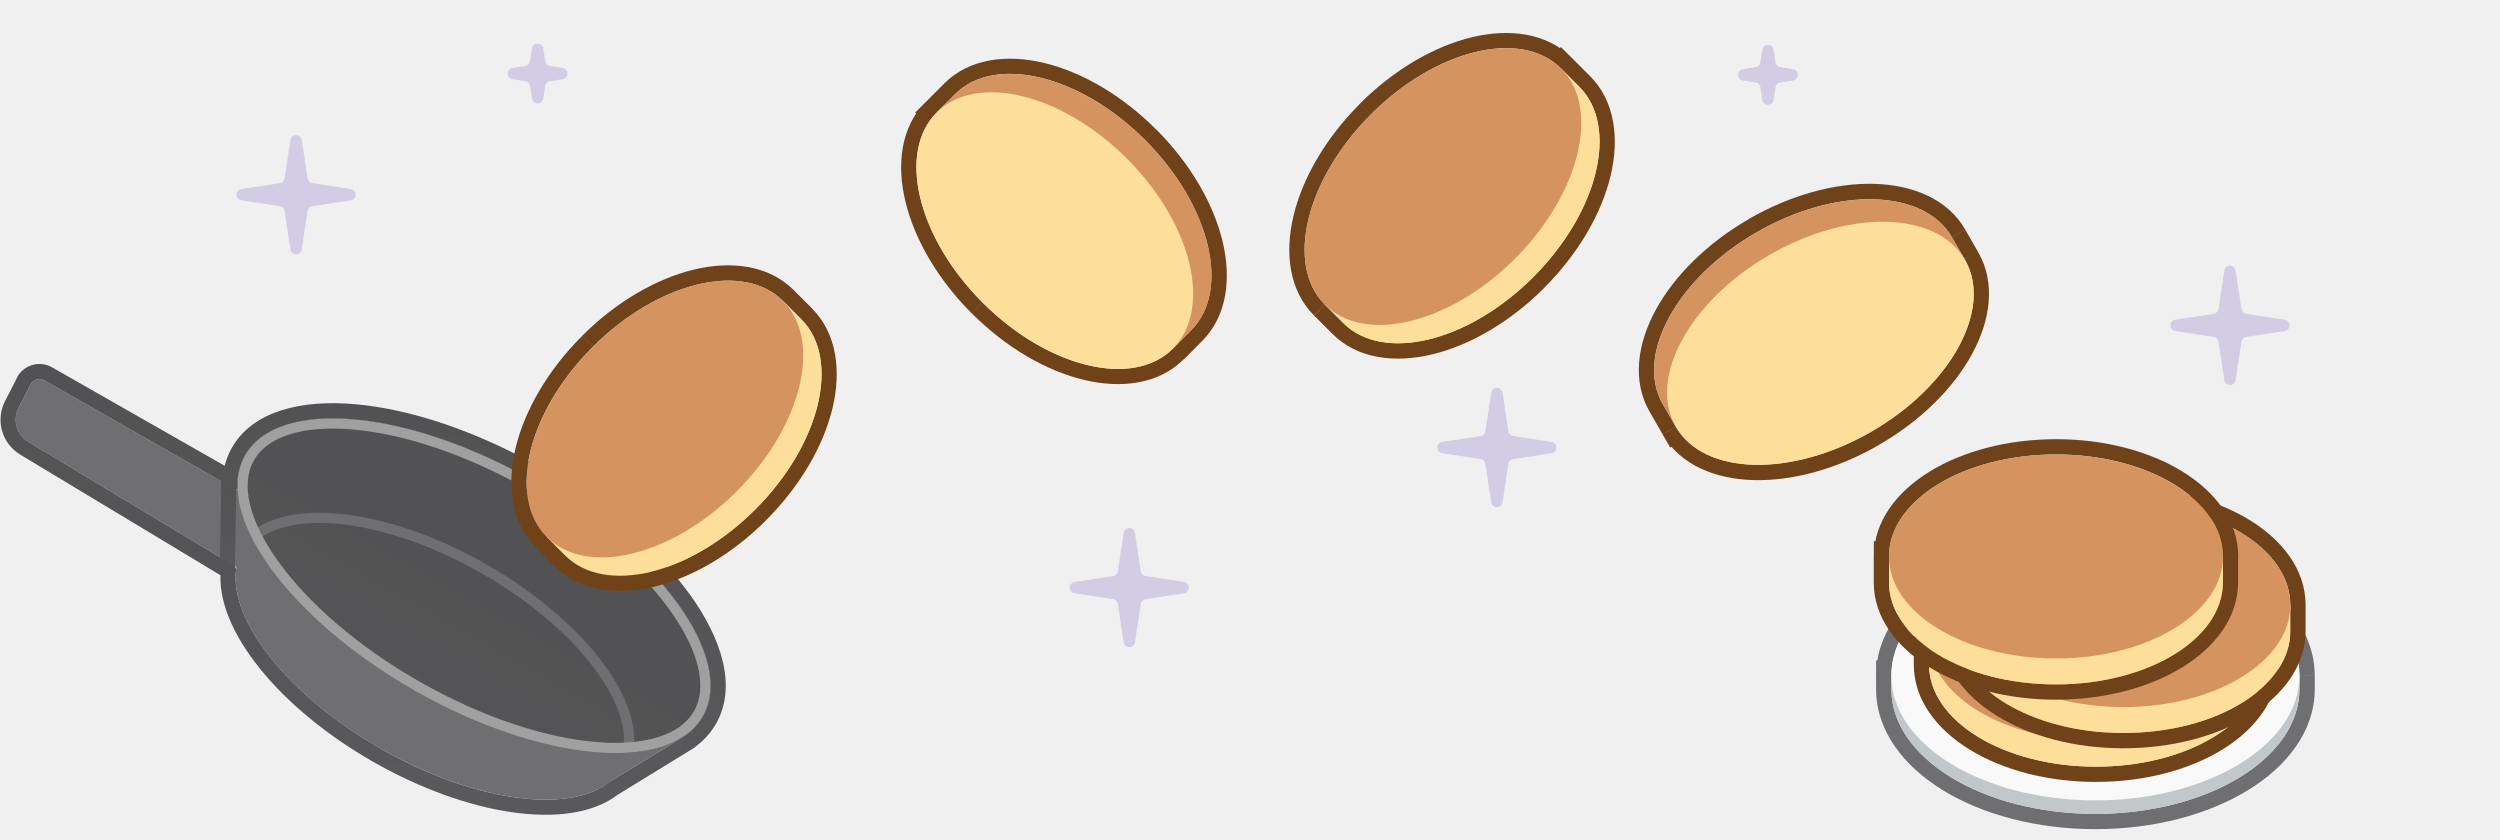
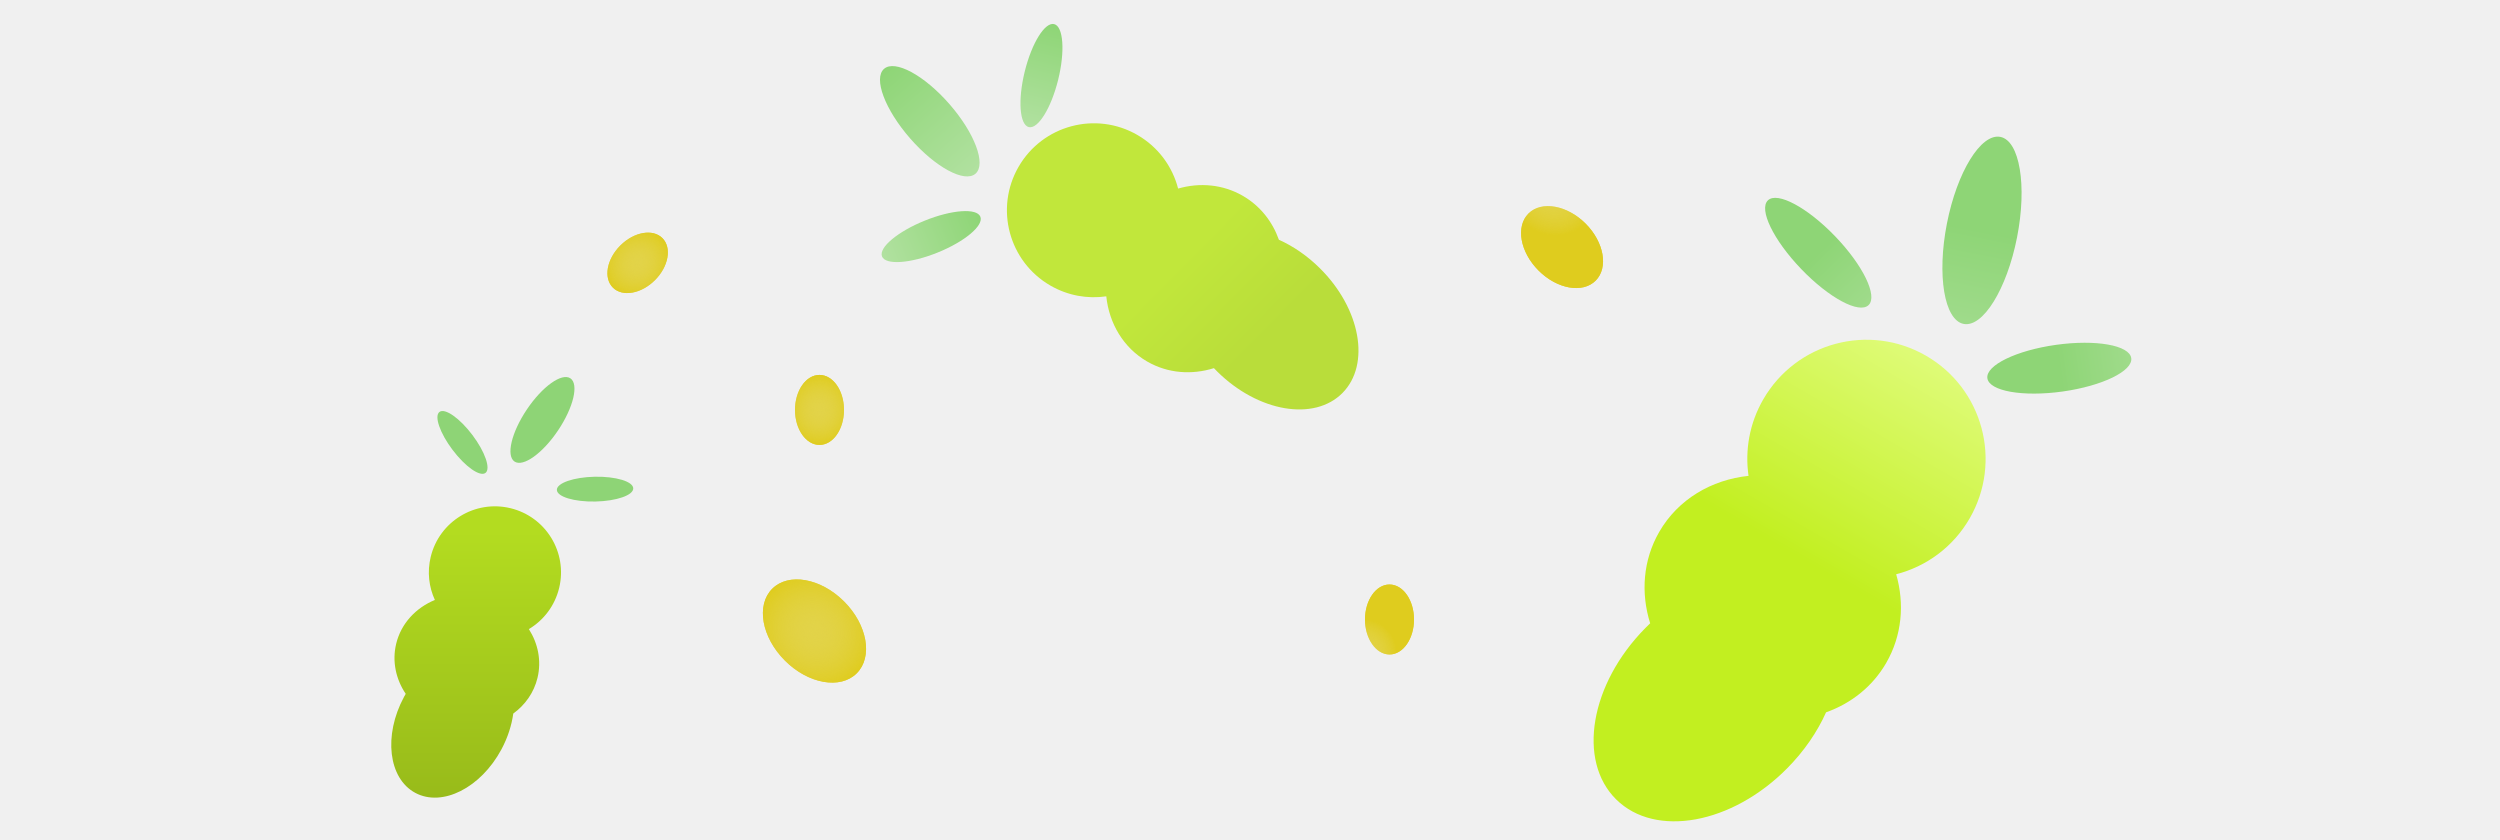
- <svg xmlns="http://www.w3.org/2000/svg" width="250" height="84" fill="none">
-   <style>.B{fill:#fff}.C{fill:#000}.D{fill-rule:evenodd}.E{fill:#612f01}.F{fill:#fedc90}.G{fill:#d1884f}</style>
-   <g clip-path="url(#M)" opacity=".9">
-     <g fill="#aea0d6">
-       <path d="M150.254 39.288c-.1-.648-1.033-.648-1.13 0l-.585 3.838c-.038.248-.232.442-.48.48l-3.838.585c-.648.1-.648 1.033 0 1.132l3.838.585c.248.038.442.232.48.48l.585 3.838c.098.648 1.032.648 1.13 0l.585-3.838c.038-.248.232-.442.48-.48l3.838-.585c.648-.1.648-1.033 0-1.132l-3.838-.585c-.247-.038-.44-.232-.48-.48l-.585-3.838zm73.308-12.218c-.098-.648-1.032-.648-1.13 0l-.585 3.838c-.038.248-.232.442-.48.48l-3.837.585c-.648.1-.648 1.033 0 1.132l3.837.585c.248.038.442.232.48.48l.585 3.838c.1.648 1.033.648 1.13 0l.585-3.838c.038-.248.232-.442.48-.48l3.837-.585c.648-.1.648-1.033 0-1.132l-3.837-.585c-.248-.038-.442-.232-.48-.48l-.585-3.838zM176.23 4.983c.1-.648 1.033-.648 1.132 0l.192 1.263c.038.248.232.442.48.48l1.262.192c.648.1.648 1.033 0 1.132l-1.262.192c-.248.038-.442.232-.48.48l-.192 1.263c-.1.648-1.033.648-1.132 0l-.192-1.263c-.038-.248-.232-.442-.48-.48l-1.262-.192c-.648-.1-.648-1.033 0-1.132l1.262-.192c.248-.038.442-.232.48-.48l.192-1.263z" opacity=".5" />
-     </g>
-     <mask id="A" width="45" height="30" x="187.135" y="53.101" class="C" maskUnits="userSpaceOnUse">
-       <path d="M187.135 53.1h45v30h-45z" class="B" />
-       <path d="M229.946 67.597v-.026c0-6.887-9.136-12.47-20.405-12.47s-20.406 5.583-20.406 12.47v1.347c0 6.887 9.136 12.47 20.406 12.47s20.405-5.583 20.405-12.47v-1.322z" class="D" />
-     </mask>
-     <path fill="#606063" d="M229.946 67.597l-1.526-.005v.005h1.526zm-40.81-.025v1.526h1.527v-1.526h-1.527zm0 0v-1.526h-1.526v1.526h1.526zm39.285-.001v.02l3.052.01v-.03h-3.052zm-18.88-10.944c5.4 0 10.217 1.34 13.633 3.428 3.442 2.104 5.246 4.805 5.246 7.515h3.052c0-4.176-2.764-7.7-6.707-10.12-3.97-2.426-9.355-3.876-15.224-3.876v3.052zm-18.88 10.944c0-2.71 1.804-5.412 5.246-7.515 3.416-2.087 8.232-3.428 13.633-3.428v-3.052c-5.87 0-11.255 1.45-15.225 3.876-3.943 2.4-6.707 5.944-6.707 10.12h3.053zm0 .001l-3.053-.001 3.053.001zm-1.527 1.526h0v-3.052 3.052zm1.527-.18v-1.347h-3.053v1.347h3.053zm18.88 10.944c-5.4 0-10.217-1.34-13.633-3.428-3.442-2.103-5.246-4.805-5.246-7.515h-3.053c0 4.176 2.764 7.7 6.707 10.12 3.97 2.426 9.356 3.876 15.225 3.876v-3.052zm18.88-10.944c0 2.71-1.804 5.412-5.246 7.515-3.416 2.088-8.233 3.428-13.633 3.428v3.052c5.87 0 11.255-1.45 15.224-3.876 3.943-2.4 6.707-5.943 6.707-10.12h-3.052zm0-1.322v1.322h3.052v-1.322h-3.052z" mask="url(#A)" />
-     <path fill="#bdc2c4" d="M229.946 68.918c0 6.887-9.136 12.47-20.405 12.47s-20.406-5.583-20.406-12.47v-1.347h40.81v1.347z" />
-     <path fill="#faf9fa" d="M229.946 67.57c0 6.887-9.136 12.47-20.405 12.47s-20.406-5.583-20.406-12.47S198.27 55.1 209.54 55.1s20.405 5.583 20.405 12.47z" />
-     <mask id="B" width="37" height="27" x="190.906" y="51.668" class="C" maskUnits="userSpaceOnUse">
-       <path d="M190.906 51.667h37v27h-37z" class="B" />
-       <path d="M226.29 63.953v-.085c0-5.634-7.473-10.2-16.692-10.2s-16.692 4.567-16.692 10.2h-.001v2.597c0 5.634 7.474 10.2 16.693 10.2s16.692-4.567 16.692-10.2v-2.512z" class="D" />
-     </mask>
-     <path d="M226.29 63.953l-1.526-.02v.02h1.526zm-33.384-.084v1.526h1.526V63.87h-1.526zm-.001 0v-1.526h-1.526v1.526h1.526zm31.86 0v.064l3.052.04.001-.105h-3.053zM209.6 55.194c4.376 0 8.263 1.087 11.008 2.764 2.77 1.693 4.158 3.827 4.158 5.91h3.053c0-3.55-2.35-6.516-5.62-8.515-3.297-2.015-7.755-3.212-12.6-3.212v3.052zm-15.166 8.675c0-2.084 1.388-4.218 4.16-5.91 2.744-1.677 6.632-2.764 11.007-2.764V52.14c-4.843 0-9.302 1.197-12.6 3.212-3.27 2-5.62 4.966-5.62 8.515h3.052zm0 0h-3.052 3.052zm-1.527 1.526h.001l-.001-3.052v3.052zm1.526 1.07V63.87h-3.052v2.597h3.052zM209.6 75.14c-4.376 0-8.264-1.087-11.008-2.764-2.77-1.693-4.16-3.827-4.16-5.91h-3.052c0 3.55 2.348 6.516 5.62 8.515 3.297 2.015 7.755 3.212 12.6 3.212V75.14zm15.166-8.675c0 2.084-1.39 4.218-4.16 5.91-2.744 1.677-6.632 2.764-11.007 2.764v3.052c4.843 0 9.3-1.197 12.6-3.212 3.27-2 5.62-4.966 5.62-8.515h-3.052zm0-2.512v2.512h3.052v-2.512h-3.052z" class="E" mask="url(#B)" />
-     <path d="M226.29 66.465c0 5.634-7.474 10.2-16.693 10.2s-16.692-4.567-16.692-10.2V63.87h33.385v2.596z" class="F" />
-     <path d="M226.29 63.868c0 5.634-7.474 10.2-16.693 10.2s-16.692-4.567-16.692-10.2 7.473-10.2 16.692-10.2 16.693 4.567 16.693 10.2z" class="G" />
-     <mask id="C" width="37" height="27" x="193.647" y="48.304" class="C" maskUnits="userSpaceOnUse">
-       <path d="M193.647 48.304h37v27h-37z" class="B" />
-       <path d="M229.032 60.63l.001-.124c0-5.634-7.473-10.2-16.692-10.2s-16.692 4.567-16.693 10.2h-.001V63.1c0 5.634 7.474 10.2 16.693 10.2s16.692-4.567 16.692-10.2v-2.47z" class="D" />
-     </mask>
-     <path d="M229.032 60.63l-1.526-.03v.03h1.526zm-33.384-.125v1.526h1.526l.001-1.526h-1.527zm-.001 0v-1.526h-1.526v1.526h1.526zm31.86.001l-.001.094 3.052.06.001-.154h-3.052zM212.34 51.83c4.375 0 8.263 1.087 11.007 2.764 2.77 1.693 4.16 3.827 4.16 5.91h3.052c0-3.55-2.348-6.516-5.62-8.515-3.298-2.015-7.756-3.212-12.6-3.212v3.052zm-15.166 8.674c0-2.084 1.388-4.218 4.16-5.9 2.744-1.677 6.632-2.764 11.007-2.764v-3.052c-4.843 0-9.3 1.197-12.6 3.21-3.27 2-5.62 4.965-5.62 8.515h3.053zm-1.528 1.526h.001l-.001-3.052v3.052zm1.526 1.07v-2.596h-3.052V63.1h3.052zm15.167 8.675c-4.376 0-8.264-1.087-11.008-2.764-2.77-1.693-4.16-3.827-4.16-5.91h-3.052c0 3.55 2.348 6.516 5.62 8.515 3.297 2.015 7.755 3.212 12.6 3.212v-3.052zm15.166-8.675c0 2.084-1.39 4.218-4.16 5.91-2.744 1.677-6.632 2.764-11.007 2.764v3.052c4.843 0 9.3-1.197 12.6-3.212 3.27-2 5.62-4.965 5.62-8.515h-3.052zm0-2.47v2.47h3.052v-2.47h-3.052z" class="E" mask="url(#C)" />
-     <path d="M229.032 63.1c0 5.634-7.474 10.2-16.692 10.2s-16.693-4.567-16.693-10.2v-2.597h33.385V63.1z" class="F" />
-     <path d="M229.032 60.506c0 5.634-7.473 10.2-16.692 10.2s-16.692-4.567-16.692-10.2 7.473-10.2 16.692-10.2 16.692 4.567 16.692 10.2z" class="G" />
-     <mask id="D" width="37" height="27" x="186.91" y="43.444" class="C" maskUnits="userSpaceOnUse">
-       <path d="M186.9 43.444h37v27h-37z" class="B" />
-       <path d="M222.294 55.723l.001-.078c0-5.634-7.474-10.2-16.692-10.2S188.9 50.01 188.9 55.645v2.597c0 5.634 7.473 10.2 16.692 10.2s16.692-4.567 16.692-10.2v-2.52z" class="D" />
-     </mask>
-     <path d="M222.294 55.723l-1.526-.02v.02h1.526zm-33.384-.078v1.526h1.526v-1.526H188.9zm0 0V54.12h-1.526v1.526h1.526zm31.86 0l-.001.06 3.052.037v-.096h-3.052zm-15.166-8.675c4.375 0 8.263 1.087 11.007 2.764 2.77 1.693 4.16 3.827 4.16 5.91h3.052c0-3.55-2.348-6.516-5.62-8.515-3.298-2.015-7.756-3.212-12.6-3.212v3.052zm-15.167 8.675c0-2.084 1.39-4.218 4.16-5.91 2.744-1.677 6.632-2.764 11.008-2.764v-3.052c-4.844 0-9.302 1.197-12.6 3.212-3.272 2-5.62 4.966-5.62 8.515h3.052zm0 0h-3.052 3.052zM188.9 57.17h0V54.12v3.052zm1.526 1.07v-2.597h-3.052v2.597h3.052zm15.166 8.675c-4.375 0-8.263-1.087-11.007-2.764-2.77-1.693-4.16-3.827-4.16-5.91h-3.052c0 3.55 2.348 6.516 5.62 8.515 3.297 2.015 7.756 3.212 12.6 3.212v-3.052zm15.166-8.675c0 2.084-1.388 4.218-4.16 5.91-2.744 1.677-6.632 2.764-11.007 2.764v3.052c4.844 0 9.302-1.197 12.6-3.212 3.27-2 5.62-4.965 5.62-8.515h-3.052zm0-2.52v2.52h3.052v-2.52h-3.052z" class="E" mask="url(#D)" />
-     <path d="M222.294 58.242c0 5.634-7.473 10.2-16.692 10.2s-16.692-4.567-16.692-10.2v-2.596h33.384v2.596z" class="F" />
-     <path d="M222.295 55.645c0 5.634-7.474 10.2-16.693 10.2S188.9 61.28 188.9 55.645s7.473-10.2 16.692-10.2 16.693 4.567 16.693 10.2z" class="G" />
-     <mask id="E" width="45.543" height="41.883" x="158.452" y="12.358" class="C" maskUnits="userSpaceOnUse">
-       <path d="M158.452 12.358h45.543V54.24h-45.543z" class="B" />
-       <path d="M196.464 25.928l.03.053c2.817 4.88-1.37 12.57-9.355 17.18s-16.74 4.39-19.556-.488h-.001l-1.298-2.25c-2.817-4.88 1.372-12.57 9.356-17.18s16.74-4.39 19.556.488l1.267 2.195z" class="D" />
-     </mask>
-     <path d="M196.464 25.928l-1.314.776-.004-.006-.004-.006 1.322-.763zm-28.88 16.746l-.763-1.322 1.32-.763.763 1.322-1.32.763zm-.001 0l.764 1.322-1.322.763-.763-1.322 1.32-.763zm27.614-18.94l-1.322.763 1.322-.763zm-.023 3.01l-.024-.04 2.628-1.552.04.066-2.643 1.526zm-8.797 15.095c3.79-2.188 6.613-5.073 8.15-7.897 1.552-2.85 1.688-5.393.646-7.198l2.643-1.526c1.775 3.074 1.225 6.817-.61 10.184-1.848 3.394-5.1 6.66-9.305 9.08l-1.526-2.643zm-17.472.07c1.042 1.805 3.312 2.958 6.557 3.04 3.215.08 7.126-.922 10.915-3.1l1.526 2.643c-4.194 2.422-8.654 3.614-12.517 3.518-3.832-.096-7.35-1.5-9.124-4.564l2.643-1.526zm-2.085-.558h.001l1.526 2.644-1.527-2.643zm.787-1.7l1.298 2.25-2.643 1.526-1.298-2.25 2.643-1.526zm8.797-15.096c-3.79 2.188-6.613 5.073-8.15 7.897-1.553 2.85-1.688 5.394-.646 7.198l-2.643 1.526c-1.775-3.074-1.225-6.817.608-10.184 1.848-3.394 5.11-6.66 9.306-9.08l1.526 2.643zm17.47-.07c-1.042-1.805-3.31-2.96-6.557-3.04-3.214-.08-7.125.922-10.914 3.1l-1.526-2.643c4.194-2.422 8.653-3.614 12.517-3.518 3.832.096 7.35 1.49 9.124 4.565l-2.644 1.526zm1.267 2.195l-1.267-2.195 2.644-1.526 1.267 2.195-2.644 1.526z" class="E" mask="url(#E)" />
-     <path d="M195.197 23.733c-2.817-4.88-11.573-5.097-19.557-.488s-12.172 12.3-9.355 17.18l1.298 2.25 28.912-16.692-1.298-2.25z" class="G" />
-     <path d="M196.495 25.982c-2.817-4.88-11.572-5.097-19.556-.488s-12.173 12.3-9.356 17.18 11.573 5.097 19.557.488 12.172-12.3 9.355-17.18z" class="F" />
-     <mask id="F" width="45.255" height="45.255" x="122.715" y="-3.187" class="C" maskUnits="userSpaceOnUse">
-       <path d="M122.715-3.187h45.255v45.255h-45.255z" class="B" />
-       <path d="M132.493 30.47l1.827 1.828c3.984 3.984 12.498 1.93 19.017-4.6s8.573-15.033 4.6-19.016l-1.836-1.836c-3.984-3.984-12.498-1.93-19.017 4.6s-8.573 15.033-4.6 19.016z" class="D" />
-     </mask>
-     <path d="M132.493 30.47l1.077-1.08.002.002-1.08 1.08zm1.827 1.828l-1.08 1.08 1.08-1.08zM157.927 8.7l1.08-1.08-1.08 1.08zm-1.836-1.836l-1.08-1.08 1.08-1.08 1.08 1.08-1.08 1.08zm0 0l1.08 1.08-1.08 1.08-1.08-1.08 1.08-1.08zM133.572 29.4l1.827 1.828-2.158 2.158-1.827-1.828 2.158-2.158zm1.827 1.828c1.474 1.474 3.965 2 7.12 1.24 3.126-.754 6.644-2.735 9.737-5.83l2.16 2.158c-3.425 3.425-7.424 5.73-11.18 6.638-3.727.9-7.485.462-9.995-2.048l2.158-2.158zm16.858-4.6c3.094-3.094 5.075-6.612 5.83-9.738.76-3.156.234-5.647-1.24-7.12l2.158-2.158c2.5 2.5 2.947 6.268 2.048 9.995-.907 3.756-3.213 7.755-6.638 11.18l-2.16-2.158zm4.59-16.858l-1.836-1.836 2.158-2.158 1.836 1.836-2.158 2.158zm.322-1.836h0l-2.158-2.158 2.158 2.158zm-2.158 0l2.158-2.158-2.158 2.158zm0 0c-1.474-1.474-3.965-2-7.12-1.24-3.126.755-6.644 2.735-9.737 5.83l-2.16-2.158c3.425-3.425 7.424-5.73 11.18-6.638 3.727-.9 7.485-.462 9.995 2.048l-2.158 2.158zm-16.858 4.6c-3.094 3.094-5.075 6.612-5.83 9.738-.76 3.156-.234 5.647 1.24 7.12l-2.158 2.158c-2.5-2.5-2.947-6.268-2.048-9.995.907-3.757 3.213-7.755 6.638-11.18l2.16 2.158zm-4.59 16.858l-2.147 2.17 2.147-2.17z" class="E" mask="url(#F)" />
-     <path d="M134.32 32.297c3.984 3.984 12.498 1.93 19.016-4.6s8.574-15.033 4.59-19.016l-1.836-1.836-23.607 23.607 1.836 1.836z" class="F" />
-     <path d="M132.484 30.46c3.984 3.984 12.498 1.93 19.017-4.6s8.573-15.033 4.6-19.016-12.498-1.93-19.017 4.6-8.573 15.033-4.6 19.016z" class="G" />
-   </g>
-   <g clip-path="url(#N)" opacity=".9">
-     <g fill="#606063">
-       <ellipse rx="21.862" ry="10.37" transform="matrix(-.868567 -.495572 -.495572 .868567 43.2321 65.8737)" />
-       <path d="M59.823 78.89l8.723-5.35-44.793-25.557-.063 10.3L59.823 78.89z" />
-       <path d="M25.924 50.293L4.46 38.046a1.02 1.02 0 0 0-1.418.424l-1.194 2.346c-.608 1.195-.2 2.656.96 3.348l22.208 13.38.91-7.252z" />
-     </g>
-     <ellipse fill="url(#J)" rx="26.346" ry="12.052" transform="matrix(-.868567 -.495572 -.495572 .868567 47.3991 58.5707)" />
-     <g stroke-width="1.022">
-       <path stroke="#606063" d="M62.85 74.837c.718-5.118-5.203-12.678-14.478-17.97s-18.797-6.543-22.837-3.32" />
-       <path stroke="#979797" d="M24.96 45.768c-1.5 2.61-.587 6.45 2.45 10.675 3.008 4.185 8 8.575 14.27 12.153s12.59 5.64 17.723 6.1c5.183.465 8.946-.71 10.436-3.322s.587-6.45-2.45-10.675c-3.008-4.185-8-8.575-14.27-12.153s-12.59-5.64-17.723-6.1c-5.183-.465-8.946.71-10.436 3.322z" />
-     </g>
-     <path stroke="url(#K)" stroke-width="1.515" d="M22.89 48.033l-.168 8.93" />
-     <mask id="G" width="78.114" height="47.854" x="-3.288" y="35.589" class="C" maskUnits="userSpaceOnUse">
-       <path d="M-3.288 35.59h78.114v47.854H-3.288z" class="B" />
-       <path d="M38.093 74.88c-9.214-5.257-15.12-12.752-14.492-17.87.022-.178-.057-.353-.21-.446L2.806 44.163c-1.148-.692-1.567-2.153-.96-3.348L3.04 38.47c.265-.52.91-.713 1.418-.424l19.107 10.902c.08.046.182-.012.182-.105a7.51 7.51 0 0 1 .004-.595l.002-.255c.09-.9.335-1.73.763-2.478 3.3-5.78 16.218-4.622 28.856 2.59s20.21 17.743 16.91 23.525a5.93 5.93 0 0 1-1.745 1.9l-.336.225-7.32 4.49c-4.068 3.174-13.55 1.91-22.788-3.36z" class="D" />
-     </mask>
-     <path fill="url(#L)" d="M38.093 74.88l.75-1.316-.75 1.316zM2.806 44.163l.782-1.298-.782 1.298zm-.96-3.348l1.35.687-1.35-.687zM3.04 38.47l-1.35-.687 1.35.687zm1.418-.424l-.75 1.316.75-1.316zm19.293 10.2l1.514.07.002-.03v-.03l-1.515-.01zm.764-2.732l1.316.75-1.316-.75zm28.856 2.59l.75-1.316-.75 1.316zm16.91 23.525l1.316.75-1.316-.75zm-2.08 2.124l-.792-1.292-.007.004-.007.004.806 1.283zm-.135.083l-.778-1.3-.007.004-.007.004.792 1.292zM60.88 78.24l-.792-1.292-.073.045-.067.052.932 1.195zm7.657-4.695l-.792-1.292.792 1.292zm-.001-.018l-.878-1.235.878 1.235zM23.753 47.992l1.515.01-1.515-.01zm-.187.955l-.75 1.316.75-1.316zm.203-.963l1.5.127-1.5-.127zm-.378 8.583l-.782 1.298.782-1.298zm-1.293.26c-.388 3.168 1.24 6.732 3.88 10.016 2.687 3.34 6.622 6.647 11.366 9.354l1.502-2.633c-4.47-2.55-8.094-5.62-10.506-8.62-2.46-3.058-3.47-5.8-3.233-7.748l-3.008-.37zM2.023 45.46l20.585 12.403 1.564-2.596L3.588 42.865 2.023 45.46zM.496 40.128a4.07 4.07 0 0 0 1.527 5.334l1.564-2.596a1.04 1.04 0 0 1-.39-1.363l-2.7-1.375zM1.7 37.782L.496 40.128l2.7 1.375 1.194-2.346-2.7-1.375zM5.2 36.73a2.54 2.54 0 0 0-3.519 1.053l2.7 1.375c-.128.25-.44.344-.684.205L5.2 36.73zM24.316 47.63L5.2 36.73 3.708 39.36l19.107 10.902 1.502-2.633zm-2.08.546a9.02 9.02 0 0 0-.005.715l3.03-.1c-.005-.163-.004-.32.003-.475l-3.028-.14zm0-.194l-.002.255 3.03.018.002-.255-3.03-.018zm.962-3.22c-.546.956-.85 2-.94 3.093l3.02.254c.058-.69.244-1.303.553-1.845L23.2 44.763zm30.923 2.023c-6.464-3.688-13.062-5.867-18.546-6.36-5.338-.48-10.255.616-12.377 4.336l2.633 1.502c1.176-2.062 4.368-3.278 9.474-2.82 4.96.445 11.14 2.45 17.315 5.973l1.502-2.633zM71.6 72.378c2.122-3.72.563-8.5-2.565-12.862-3.214-4.47-8.447-9.042-14.91-12.73L52.62 49.42c6.174 3.523 11.046 7.823 13.952 11.867 2.992 4.162 3.57 7.53 2.393 9.6l2.633 1.502zm-2.184 2.384c.893-.635 1.638-1.428 2.184-2.384l-2.633-1.502c-.31.542-.742 1.014-1.307 1.415l1.756 2.47zm-.42.28l.336-.206-1.584-2.584-.336.206 1.584 2.584zm-1.598-2.575l-.108.066 1.557 2.6.163-.1-1.612-2.567zm-5.722 7.064l7.185-4.406-1.584-2.584-7.185 4.406 1.584 2.584zm-24.33-3.335c4.757 2.714 9.617 4.42 13.87 5.03 4.177.598 8.08.176 10.603-1.792l-1.864-2.4c-1.546 1.206-4.418 1.74-8.31 1.182-3.816-.546-8.315-2.106-12.796-4.662l-1.502 2.633zm30.445-1.345a1.51 1.51 0 0 1-.041-2.599l1.584 2.584c.986-.605.963-2.044-.04-2.617l-1.502 2.633zm-.127-2.56c-.9.64-.844 2.006.127 2.56l1.502-2.633a1.51 1.51 0 0 1 .126 2.543l-1.756-2.47zM25.268 48a1.51 1.51 0 0 1-2.259 1.303l1.502-2.633c-1-.576-2.267.148-2.274 1.312l3.03.018zm-2.454 2.262a1.64 1.64 0 0 0 2.449-1.412l-3.03-.02c.007-1.066 1.16-1.73 2.084-1.202l-1.502 2.633zm.195-.96c.97.554 2.176-.093 2.27-1.193l-3.02-.254a1.51 1.51 0 0 1 2.253-1.185L23 49.304zm2.096 7.893c.1-.73-.234-1.507-.933-1.928l-1.564 2.596c-.393-.236-.557-.66-.51-1.037l3.008.37z" mask="url(#G)" />
-     <mask id="H" width="45.255" height="45.255" x="44.906" y="20.059" class="C" maskUnits="userSpaceOnUse">
-       <path d="M44.906 20.06H90.16v45.255H44.906z" class="B" />
-       <path d="M54.676 53.707c-3.984-3.984-1.93-12.498 4.6-19.016s15.033-8.574 19.016-4.6l1.836 1.836c3.984 3.984 1.93 12.498-4.6 19.016s-15.033 8.574-19.016 4.6l-1.836-1.836z" class="D" />
-     </mask>
-     <path d="M78.282 30.1l-1.08 1.08 1.08-1.08zm1.836 1.836l1.08-1.08-1.08 1.08zm-24.363 20.69h0 0 0l-2.158 2.158 2.158-2.158zm4.6-16.858c-3.094 3.094-5.074 6.612-5.83 9.738-.762 3.156-.235 5.647 1.24 7.12l-2.158 2.158c-2.5-2.5-2.947-6.268-2.048-9.995.907-3.756 3.213-7.755 6.638-11.18l2.158 2.158zm16.858-4.6c-1.474-1.474-3.964-2-7.12-1.24-3.126.755-6.644 2.735-9.738 5.83l-2.158-2.158c3.425-3.425 7.423-5.73 11.18-6.638 3.727-.9 7.485-.462 9.995 2.048l-2.158 2.158zm0 0h0 0 0l2.158-2.158-2.158 2.158zm1.836 1.836l-1.836-1.836 2.158-2.158 1.836 1.836-2.158 2.158zm-4.6 16.858c3.094-3.094 5.075-6.612 5.83-9.738.762-3.156.235-5.647-1.24-7.12l2.158-2.158c2.5 2.5 2.947 6.268 2.048 9.995-.907 3.756-3.213 7.755-6.638 11.18l-2.158-2.158zm-16.858 4.6c1.474 1.474 3.964 2 7.12 1.24 3.126-.755 6.644-2.735 9.738-5.83l2.158 2.158c-3.425 3.425-7.423 5.73-11.18 6.638-3.727.9-7.485.462-9.995-2.048l2.158-2.158zm-1.836-1.836l1.836 1.836-2.158 2.158-1.836-1.836 2.158-2.158z" class="E" mask="url(#H)" />
-     <path d="M56.512 55.543c3.984 3.984 12.498 1.93 19.016-4.6s8.574-15.033 4.6-19.016L78.282 30.1 54.675 53.707l1.836 1.836z" class="F" />
-     <path d="M54.676 53.707c3.984 3.984 12.498 1.93 19.016-4.6s8.574-15.033 4.6-19.016-12.498-1.93-19.016 4.6-8.574 15.033-4.6 19.016z" class="G" />
-     <mask id="I" width="45.255" height="45.255" x="83.638" y="-.619" class="C" maskUnits="userSpaceOnUse">
-       <path d="M83.638-.62h45.255v45.255H83.638z" class="B" />
-       <path d="M117.33 34.82l-.045.046c-3.984 3.984-12.498 1.93-19.016-4.6s-8.574-15.032-4.6-19.016h0l1.836-1.836c3.984-3.984 12.498-1.93 19.016 4.6s8.574 15.033 4.59 19.016l-1.79 1.8z" class="D" />
-     </mask>
-     <path d="M117.33 34.82l-1.1-1.068.006-.006.005-.005 1.08 1.08zM93.68 11.26l1.08-1.08 1.08 1.08-1.08 1.08-1.08-1.08zm0 0l-1.08 1.08-1.08-1.08 1.08-1.08 1.08 1.08zm25.443 21.77l-1.08-1.08 1.08 1.08zm-2.915.757l.034-.035 2.18 2.136-.056.057-2.158-2.158zm-16.858-4.6c3.094 3.094 6.61 5.074 9.738 5.83 3.155.762 5.646.235 7.12-1.24l2.158 2.158c-2.5 2.5-6.268 2.947-9.995 2.048-3.756-.907-7.755-3.213-11.18-6.638l2.158-2.158zm-4.6-16.858c-1.474 1.474-2 3.964-1.24 7.12.755 3.126 2.735 6.644 5.83 9.738l-2.158 2.158c-3.425-3.425-5.73-7.423-6.638-11.18-.9-3.727-.463-7.485 2.047-9.995l2.158 2.158zm0-2.158h0L92.6 12.34l2.158-2.158zm1.836.322l-1.836 1.836L92.6 10.18l1.836-1.836 2.158 2.158zm16.858 4.6c-3.094-3.094-6.61-5.074-9.737-5.83-3.156-.762-5.647-.235-7.12 1.24l-2.158-2.158c2.5-2.5 6.268-2.947 9.995-2.048 3.756.907 7.755 3.213 11.18 6.638l-2.16 2.158zm4.6 16.858c1.474-1.474 2-3.964 1.24-7.12-.754-3.126-2.735-6.644-5.83-9.738l2.16-2.158c3.424 3.425 5.73 7.423 6.637 11.18.9 3.727.463 7.485-2.047 9.995l-2.16-2.158zm-1.8 1.8l1.8-1.8 2.16 2.158-1.79 1.8-2.158-2.158z" class="E" mask="url(#I)" />
-     <path d="M119.122 33.03c3.983-3.984 1.928-12.498-4.6-19.016S99.5 5.44 95.515 9.424L93.68 11.26l23.607 23.606 1.836-1.836z" class="G" />
-     <path d="M117.286 34.867c3.983-3.984 1.928-12.498-4.6-19.016s-15.033-8.574-19.017-4.6-1.93 12.498 4.6 19.016 15.033 8.574 19.017 4.6z" class="F" />
-     <g fill="#aea0d6">
-       <path d="M30.174 14c-.1-.648-1.033-.648-1.13 0l-.585 3.838a.57.57 0 0 1-.479.48l-3.838.585c-.648.1-.648 1.033 0 1.13l3.838.585a.57.57 0 0 1 .479.48l.585 3.838c.1.648 1.033.648 1.13 0l.585-3.838a.57.57 0 0 1 .48-.48l3.838-.585c.648-.1.648-1.033 0-1.13l-3.838-.585a.57.57 0 0 1-.48-.48L30.174 14zm83.323 39.292c-.1-.648-1.033-.648-1.132 0l-.585 3.838a.57.57 0 0 1-.479.48l-3.838.585c-.648.1-.648 1.033 0 1.132l3.838.585a.57.57 0 0 1 .479.48l.585 3.838c.1.648 1.033.648 1.132 0l.584-3.838c.038-.248.232-.442.48-.48l3.838-.585c.648-.1.648-1.033 0-1.132l-3.838-.585c-.248-.038-.442-.232-.48-.48l-.584-3.838zM53.202 4.853c.1-.648 1.033-.648 1.13 0l.192 1.263a.57.57 0 0 0 .48.48l1.262.192c.648.1.648 1.033 0 1.132l-1.262.192a.57.57 0 0 0-.48.48l-.192 1.263c-.1.648-1.033.648-1.13 0L53 8.6a.57.57 0 0 0-.48-.48l-1.263-.192c-.648-.1-.648-1.033 0-1.132l1.263-.192a.57.57 0 0 0 .48-.48l.192-1.263z" opacity=".5" />
-     </g>
-   </g>
+ <svg xmlns="http://www.w3.org/2000/svg" width="250" height="84" viewBox="0 0 250 84" fill="none">
+   <path fill-rule="evenodd" clip-rule="evenodd" d="M113.737 13.495C115.843 14.711 117.248 16.674 117.811 18.857C119.967 18.236 122.281 18.428 124.281 19.582C126.017 20.585 127.243 22.154 127.89 23.975C129.31 24.612 130.711 25.563 131.969 26.806C136.055 30.844 137.076 36.436 134.25 39.296C131.423 42.156 125.819 41.201 121.733 37.163C121.617 37.048 121.503 36.932 121.392 36.815C119.177 37.509 116.779 37.343 114.715 36.151C112.332 34.775 110.91 32.331 110.628 29.634C108.763 29.904 106.799 29.572 105.041 28.558C100.882 26.156 99.457 20.838 101.858 16.678C104.259 12.519 109.578 11.094 113.737 13.495Z" fill="url(#paint0_linear)" />
+   <ellipse cx="92.979" cy="12.126" rx="2.609" ry="6.957" transform="rotate(-41.1113 92.9788 12.1259)" fill="url(#paint1_linear)" />
+   <ellipse cx="104.146" cy="7.56" rx="1.721" ry="5.303" transform="rotate(13.8516 104.146 7.56037)" fill="url(#paint2_linear)" />
+   <ellipse cx="93.12" cy="23.659" rx="1.721" ry="5.303" transform="rotate(67.9703 93.1197 23.6586)" fill="url(#paint3_linear)" />
+   <path fill-rule="evenodd" clip-rule="evenodd" d="M189.618 57.425C192.607 56.655 195.297 54.73 196.962 51.845C200.252 46.148 198.3 38.862 192.602 35.572C186.904 32.283 179.618 34.235 176.329 39.933C174.939 42.34 174.485 45.032 174.854 47.585C171.159 47.973 167.811 49.92 165.926 53.185C164.294 56.013 164.066 59.297 165.017 62.331C164.857 62.484 164.697 62.64 164.54 62.799C159.009 68.396 157.701 76.072 161.619 79.944C165.537 83.816 173.197 82.418 178.728 76.82C180.431 75.097 181.734 73.177 182.607 71.232C185.101 70.346 187.25 68.666 188.623 66.289C190.205 63.548 190.468 60.379 189.618 57.425Z" fill="url(#paint4_linear)" />
+   <ellipse rx="3.574" ry="9.53" transform="matrix(-0.981255 -0.192715 -0.192715 0.981255 198.199 23.0401)" fill="url(#paint5_linear)" />
+   <ellipse rx="2.357" ry="7.264" transform="matrix(-0.721137 0.692793 0.692793 0.721137 181.824 25.2728)" fill="url(#paint6_linear)" />
+   <ellipse rx="2.357" ry="7.264" transform="matrix(0.13866 0.99034 0.99034 -0.13866 205.931 36.8182)" fill="url(#paint7_linear)" />
+   <path fill-rule="evenodd" clip-rule="evenodd" d="M55.917 58.789C55.484 60.585 54.356 62.031 52.887 62.911C53.804 64.349 54.162 66.076 53.751 67.782C53.394 69.263 52.514 70.494 51.327 71.357C51.168 72.529 50.776 73.755 50.142 74.939C48.078 78.785 44.223 80.733 41.531 79.288C38.839 77.844 38.328 73.555 40.391 69.709C40.45 69.6 40.51 69.492 40.572 69.385C39.589 67.921 39.194 66.138 39.618 64.377C40.108 62.345 41.583 60.783 43.487 59.996C42.89 58.696 42.709 57.193 43.07 55.694C43.924 52.146 47.493 49.963 51.041 50.817C54.589 51.672 56.772 55.241 55.917 58.789Z" fill="url(#paint8_linear)" />
+   <ellipse cx="54.246" cy="41.994" rx="1.879" ry="5.012" transform="rotate(33.8887 54.2459 41.9938)" fill="#8ED476" />
+   <ellipse cx="59.505" cy="48.913" rx="1.24" ry="3.82" transform="rotate(88.8516 59.5051 48.9134)" fill="#8ED476" />
+   <ellipse cx="46.247" cy="44.242" rx="1.24" ry="3.82" transform="rotate(142.97 46.247 44.2421)" fill="#8ED476" />
+   <ellipse cx="81.448" cy="63.102" rx="4.184" ry="5.977" transform="rotate(-45 81.4483 63.1016)" fill="#E2D348" />
+   <ellipse cx="81.448" cy="63.102" rx="4.184" ry="5.977" transform="rotate(-45 81.4483 63.1016)" fill="url(#paint9_radial)" />
+   <ellipse cx="63.763" cy="26.285" rx="2.45" ry="3.5" transform="rotate(-135 63.7631 26.2846)" fill="#E2D348" />
+   <ellipse cx="63.763" cy="26.285" rx="2.45" ry="3.5" transform="rotate(-135 63.7631 26.2846)" fill="url(#paint10_radial)" />
+   <ellipse rx="3.323" ry="4.748" transform="matrix(0.707107 -0.707107 -0.707107 -0.707107 156.207 24.7071)" fill="#E2D348" />
+   <ellipse rx="3.323" ry="4.748" transform="matrix(0.707107 -0.707107 -0.707107 -0.707107 156.207 24.7071)" fill="url(#paint11_radial)" />
+   <ellipse cx="81.95" cy="40.992" rx="2.45" ry="3.5" fill="#E2D348" />
+   <ellipse cx="81.95" cy="40.992" rx="2.45" ry="3.5" fill="url(#paint12_radial)" />
+   <ellipse rx="2.45" ry="3.5" transform="matrix(-1 0 0 1 138.95 61.9493)" fill="#E2D348" />
+   <ellipse rx="2.45" ry="3.5" transform="matrix(-1 0 0 1 138.95 61.9493)" fill="url(#paint13_radial)" />
  <defs>
-     <linearGradient id="J" x1="26.346" x2="26.346" y1="0" y2="24.104" gradientUnits="userSpaceOnUse">
-       <stop stop-color="#404042" />
-       <stop offset="1" stop-color="#48484b" />
+     <linearGradient id="paint0_linear" x1="119.453" y1="24.673" x2="134.249" y2="39.296" gradientUnits="userSpaceOnUse">
+       <stop stop-color="#C1E73B" />
+       <stop offset="0.547" stop-color="#B9DD3A" />
    </linearGradient>
-     <linearGradient id="K" x1="24.763" x2="20.851" y1="49.115" y2="55.879" gradientUnits="userSpaceOnUse">
-       <stop stop-color="#404042" />
-       <stop offset="1" stop-color="#48484b" />
+     <linearGradient id="paint1_linear" x1="92.979" y1="5.169" x2="92.979" y2="19.083" gradientUnits="userSpaceOnUse">
+       <stop stop-color="#8ED576" />
+       <stop offset="1" stop-color="#B1E1A0" />
    </linearGradient>
-     <linearGradient id="L" x1="37.494" x2="34.465" y1="40.594" y2="78.417" gradientUnits="userSpaceOnUse">
-       <stop stop-color="#404042" />
-       <stop offset="1" stop-color="#48484b" />
+     <linearGradient id="paint2_linear" x1="104.146" y1="2.258" x2="104.146" y2="12.863" gradientUnits="userSpaceOnUse">
+       <stop stop-color="#8ED576" />
+       <stop offset="1" stop-color="#B1E1A0" />
    </linearGradient>
-     <clipPath id="M">
-       <path d="M0 0h125v82.707H0z" class="B" transform="translate(125 .331)" />
-     </clipPath>
-     <clipPath id="N">
-       <path d="M0 0h125v82.707H0z" class="B" transform="translate(0 .331)" />
-     </clipPath>
+     <linearGradient id="paint3_linear" x1="93.12" y1="18.356" x2="93.12" y2="28.961" gradientUnits="userSpaceOnUse">
+       <stop stop-color="#8ED576" />
+       <stop offset="1" stop-color="#B1E1A0" />
+     </linearGradient>
+     <linearGradient id="paint4_linear" x1="192.602" y1="35.572" x2="180.689" y2="56.206" gradientUnits="userSpaceOnUse">
+       <stop offset="0.016" stop-color="#DEFB76" />
+       <stop offset="1" stop-color="#C2EF20" />
+     </linearGradient>
+     <linearGradient id="paint5_linear" x1="3.574" y1="0" x2="3.574" y2="19.06" gradientUnits="userSpaceOnUse">
+       <stop stop-color="#8ED576" />
+       <stop offset="1" stop-color="#B1E1A0" />
+     </linearGradient>
+     <linearGradient id="paint6_linear" x1="2.357" y1="0" x2="2.357" y2="14.528" gradientUnits="userSpaceOnUse">
+       <stop stop-color="#8ED576" />
+       <stop offset="1" stop-color="#B1E1A0" />
+     </linearGradient>
+     <linearGradient id="paint7_linear" x1="2.357" y1="0" x2="2.357" y2="14.528" gradientUnits="userSpaceOnUse">
+       <stop stop-color="#8ED576" />
+       <stop offset="1" stop-color="#B1E1A0" />
+     </linearGradient>
+     <linearGradient id="paint8_linear" x1="47.613" y1="50.632" x2="47.613" y2="79.765" gradientUnits="userSpaceOnUse">
+       <stop offset="0.083" stop-color="#B3DC20" />
+       <stop offset="1" stop-color="#98BB1A" />
+     </linearGradient>
+     <radialGradient id="paint9_radial" cx="0" cy="0" r="1" gradientUnits="userSpaceOnUse" gradientTransform="translate(81.4483 63.1016) rotate(90) scale(5.97661 5.48125)">
+       <stop stop-color="#E2D348" stop-opacity="0" />
+       <stop offset="1" stop-color="#DFCC1E" />
+     </radialGradient>
+     <radialGradient id="paint10_radial" cx="0" cy="0" r="1" gradientUnits="userSpaceOnUse" gradientTransform="translate(63.7631 26.2846) rotate(90) scale(3.49982 3.20975)">
+       <stop stop-color="#E2D348" stop-opacity="0" />
+       <stop offset="1" stop-color="#DFCC1E" />
+     </radialGradient>
+     <radialGradient id="paint11_radial" cx="0" cy="0" r="1" gradientUnits="userSpaceOnUse" gradientTransform="translate(3.32336 4.74765) rotate(90) scale(4.74765 4.35416)">
+       <stop stop-color="#E2D348" stop-opacity="0" />
+       <stop offset="1" stop-color="#DFCC1E" />
+     </radialGradient>
+     <radialGradient id="paint12_radial" cx="0" cy="0" r="1" gradientUnits="userSpaceOnUse" gradientTransform="translate(81.9496 40.9917) rotate(90) scale(3.49982 3.20975)">
+       <stop stop-color="#E2D348" stop-opacity="0" />
+       <stop offset="1" stop-color="#DFCC1E" />
+     </radialGradient>
+     <radialGradient id="paint13_radial" cx="0" cy="0" r="1" gradientUnits="userSpaceOnUse" gradientTransform="translate(2.44987 3.49982) rotate(90) scale(3.49982 3.20975)">
+       <stop stop-color="#E2D348" stop-opacity="0" />
+       <stop offset="1" stop-color="#DFCC1E" />
+     </radialGradient>
  </defs>
</svg>
